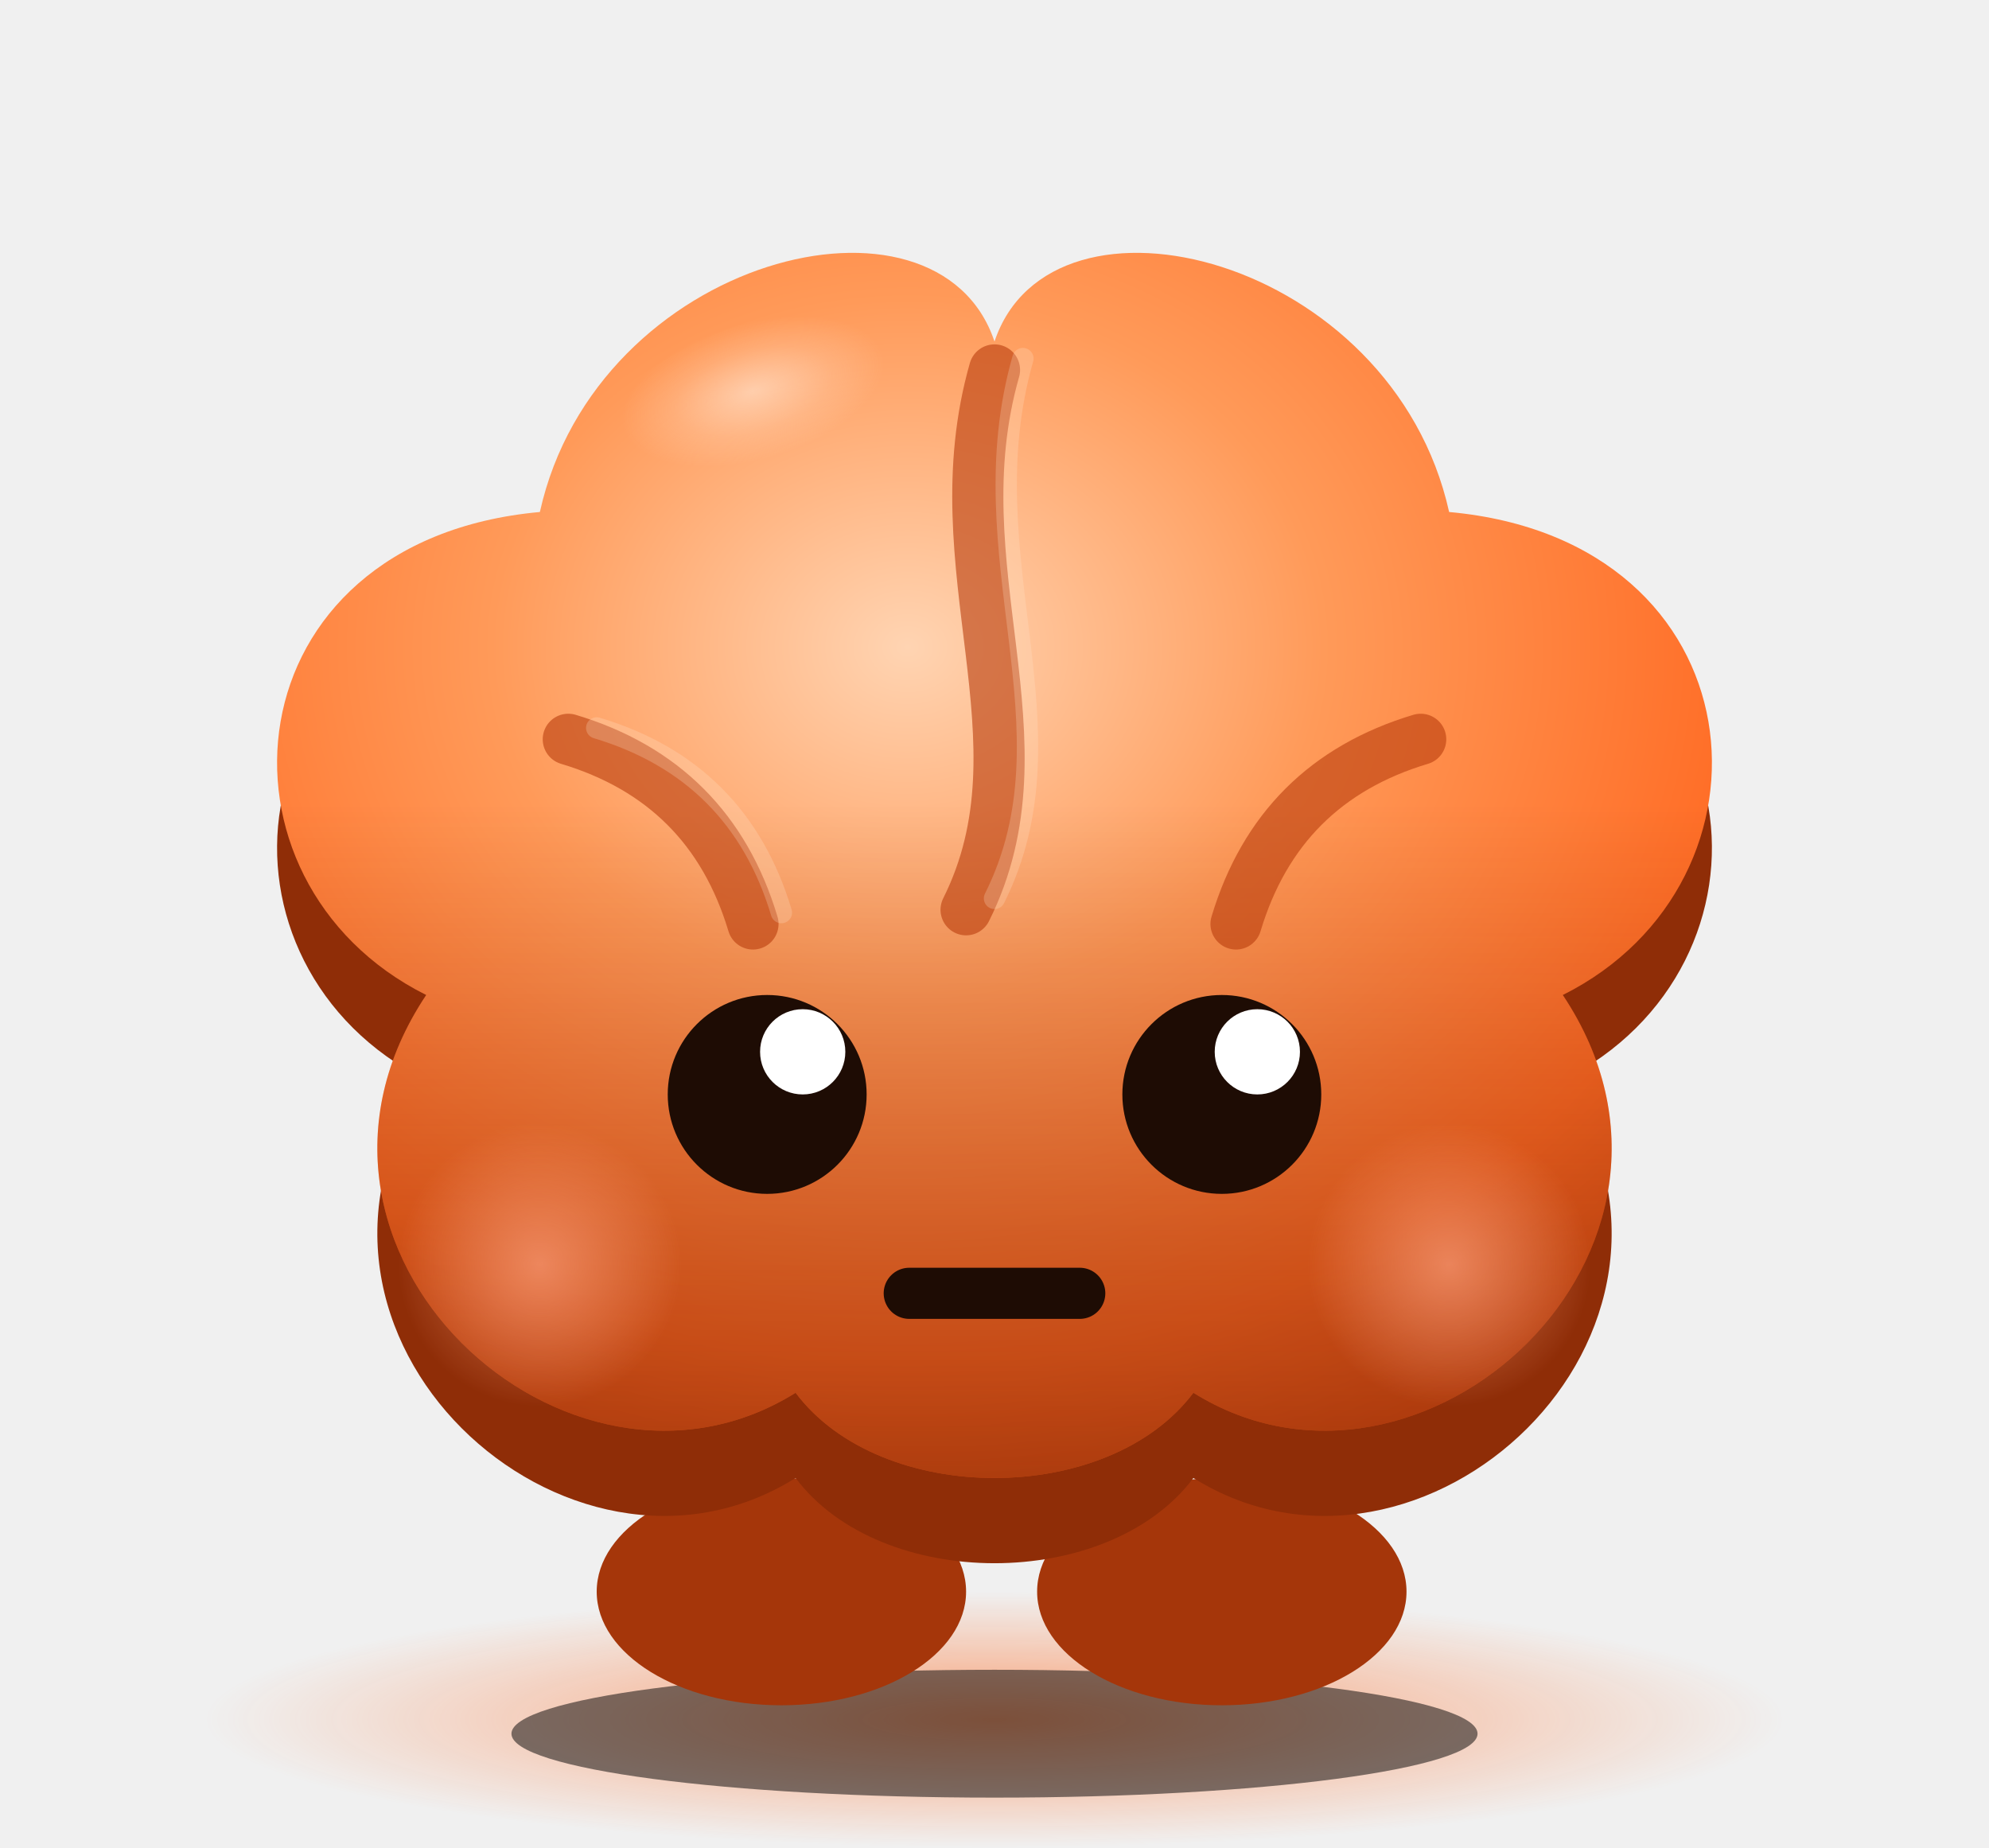
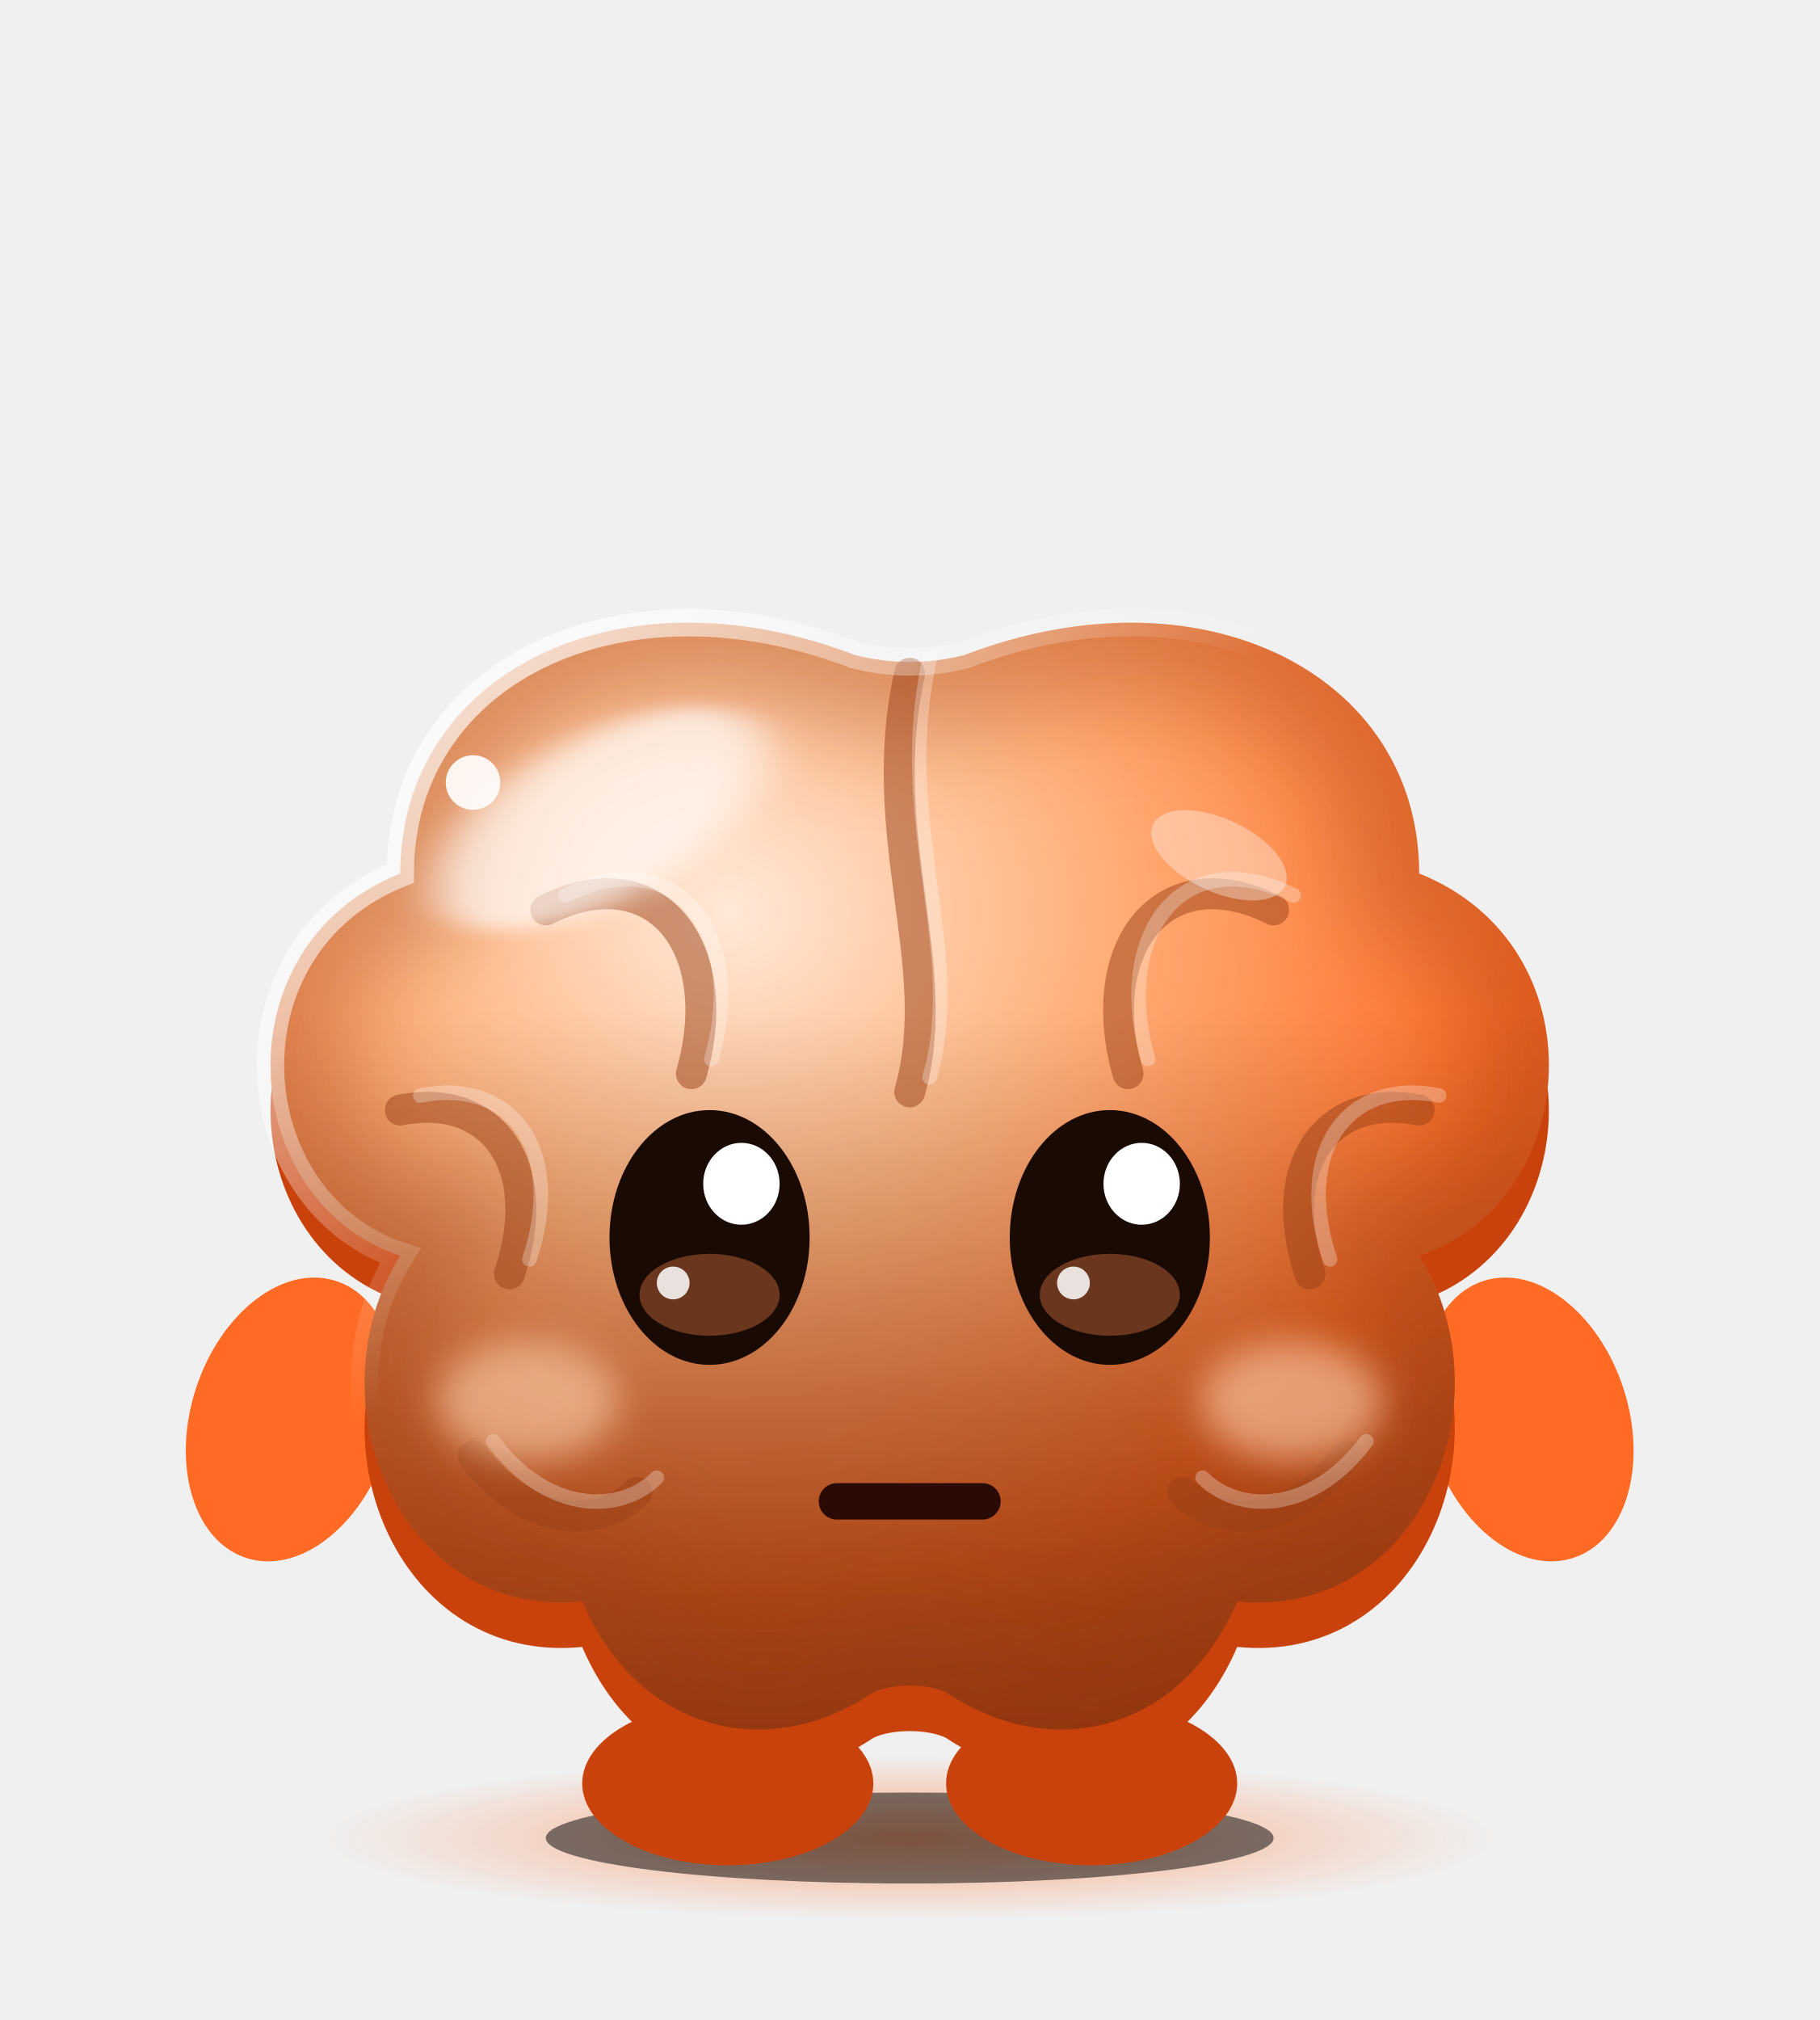
- <svg xmlns="http://www.w3.org/2000/svg" viewBox="0 0 140 130" width="240" height="223" aria-hidden="true">
+ <svg xmlns="http://www.w3.org/2000/svg" viewBox="0 -38 200 222" width="400" height="444" role="img" aria-label="Brainy, neutral">
  <defs>
-     <clipPath id="clneutral">
-       <path d="M30 70C14 62 16 38 38 36C42 18 66 12 70 24C74 12 98 18 102 36C124 38 126 62 110 70C122 88 100 108 84 98C78 106 62 106 56 98C40 108 18 88 30 70Z" />
-     </clipPath>
-     <radialGradient id="axneutral" cx=".44" cy=".32" r=".82">
-       <stop offset="0" stop-color="#FFD4B2" />
-       <stop offset=".35" stop-color="#FF9A59" />
-       <stop offset=".72" stop-color="#FF6B24" />
+     <radialGradient id="bmneutral" cx=".36" cy=".26" r=".95">
+       <stop offset="0" stop-color="#FFE9D8" />
+       <stop offset=".3" stop-color="#FFB07A" />
+       <stop offset=".65" stop-color="#FF6B24" />
      <stop offset="1" stop-color="#C9420C" />
    </radialGradient>
-     <linearGradient id="sxneutral" x1="0" y1=".45" x2="0" y2="1">
-       <stop offset="0" stop-color="#7A2204" stop-opacity="0" />
-       <stop offset="1" stop-color="#7A2204" stop-opacity=".52" />
+     <linearGradient id="smneutral" x1="0" y1=".35" x2="0" y2="1">
+       <stop offset="0" stop-color="#000" stop-opacity="0" />
+       <stop offset="1" stop-color="#3A0F00" stop-opacity=".5" />
    </linearGradient>
-     <radialGradient id="gxneutral">
-       <stop offset="0" stop-color="#FFF4EA" stop-opacity=".52" />
-       <stop offset=".6" stop-color="#FFF4EA" stop-opacity=".16" />
-       <stop offset="1" stop-color="#FFF4EA" stop-opacity="0" />
-     </radialGradient>
-     <radialGradient id="cxneutral">
-       <stop offset="0" stop-color="#FFA685" stop-opacity=".62" />
-       <stop offset="1" stop-color="#FFA685" stop-opacity="0" />
-     </radialGradient>
-     <radialGradient id="kxneutral">
-       <stop offset="0" stop-color="#FF6B24" stop-opacity=".6" />
+     <linearGradient id="rmneutral" x1="0" y1="0" x2="1" y2="1">
+       <stop offset="0" stop-color="#fff" stop-opacity=".95" />
+       <stop offset=".4" stop-color="#fff" stop-opacity="0" />
+     </linearGradient>
+     <radialGradient id="omneutral">
+       <stop offset="0" stop-color="#FF6B24" stop-opacity=".55" />
      <stop offset="1" stop-color="#FF6B24" stop-opacity="0" />
    </radialGradient>
+     <radialGradient id="amneutral">
+       <stop offset="0" stop-color="#FFD76A" stop-opacity=".5" />
+       <stop offset="1" stop-color="#FFD76A" stop-opacity="0" />
+     </radialGradient>
+     <clipPath id="cmneutral">
+       <path d="M44 100C26 94 24 66 44 58C44 36 68 24 94 34C98 35 102 35 106 34C132 24 156 36 156 58C176 66 174 94 156 100C166 116 156 140 136 138C130 152 116 156 104 148C102 147 98 147 96 148C84 156 70 152 64 138C44 140 34 116 44 100Z" />
+     </clipPath>
+     <filter id="fmneutral" x="-20%" y="-20%" width="140%" height="140%">
+       <feGaussianBlur stdDeviation="5" />
+     </filter>
+     <filter id="hmneutral" x="-30%" y="-30%" width="160%" height="160%">
+       <feGaussianBlur stdDeviation="2" />
+     </filter>
  </defs>
-   <ellipse cx="70" cy="121" rx="56" ry="9" fill="url(#kxneutral)" />
-   <ellipse cx="70" cy="122" rx="34" ry="4.5" fill="#000" opacity=".5" />
-   <g class="mb">
-     <ellipse cx="55" cy="112" rx="13" ry="8" fill="#A5360A" />
-     <ellipse cx="86" cy="112" rx="13" ry="8" fill="#A5360A" />
-     <path d="M30 70C14 62 16 38 38 36C42 18 66 12 70 24C74 12 98 18 102 36C124 38 126 62 110 70C122 88 100 108 84 98C78 106 62 106 56 98C40 108 18 88 30 70Z" fill="#8F2D07" transform="translate(0,6)" />
-     <path d="M30 70C14 62 16 38 38 36C42 18 66 12 70 24C74 12 98 18 102 36C124 38 126 62 110 70C122 88 100 108 84 98C78 106 62 106 56 98C40 108 18 88 30 70Z" fill="url(#axneutral)" />
-     <path d="M30 70C14 62 16 38 38 36C42 18 66 12 70 24C74 12 98 18 102 36C124 38 126 62 110 70C122 88 100 108 84 98C78 106 62 106 56 98C40 108 18 88 30 70Z" fill="url(#sxneutral)" />
-     <g clip-path="url(#clneutral)">
-       <ellipse cx="53" cy="27.5" rx="9.5" ry="4.8" transform="rotate(-16 53 27.5)" fill="url(#gxneutral)" />
-       <g stroke-linecap="round" fill="none">
-         <g stroke="#B93C0C" stroke-width="3.6" opacity=".6">
-           <path d="M70 26C66 40 74 52 68 64" />
-           <path d="M40 52q10 3 13 13" />
-           <path d="M100 52q-10 3-13 13" />
-         </g>
-         <g stroke="#FFE4CE" stroke-width="1.5" opacity=".24" transform="translate(2,-0.8)">
-           <path d="M70 26C66 40 74 52 68 64" />
-           <path d="M40 52q10 3 13 13" />
-         </g>
+   <ellipse cx="100" cy="164" rx="64" ry="9" fill="url(#omneutral)" />
+   <ellipse cx="100" cy="164" rx="40" ry="5" fill="#000" opacity=".5" />
+   <g>
+     <ellipse cx="80" cy="158" rx="16" ry="9" fill="#C9420C" />
+     <ellipse cx="120" cy="158" rx="16" ry="9" fill="#C9420C" />
+     <ellipse cx="32" cy="118" rx="11" ry="16" transform="rotate(18 32 118)" fill="#FF6B24" />
+     <ellipse cx="168" cy="118" rx="11" ry="16" transform="rotate(-18 168 118)" fill="#FF6B24" />
+     <path d="M44 100C26 94 24 66 44 58C44 36 68 24 94 34C98 35 102 35 106 34C132 24 156 36 156 58C176 66 174 94 156 100C166 116 156 140 136 138C130 152 116 156 104 148C102 147 98 147 96 148C84 156 70 152 64 138C44 140 34 116 44 100Z" fill="#C9420C" transform="translate(0,5)" />
+     <path d="M44 100C26 94 24 66 44 58C44 36 68 24 94 34C98 35 102 35 106 34C132 24 156 36 156 58C176 66 174 94 156 100C166 116 156 140 136 138C130 152 116 156 104 148C102 147 98 147 96 148C84 156 70 152 64 138C44 140 34 116 44 100Z" fill="url(#bmneutral)" />
+     <path d="M44 100C26 94 24 66 44 58C44 36 68 24 94 34C98 35 102 35 106 34C132 24 156 36 156 58C176 66 174 94 156 100C166 116 156 140 136 138C130 152 116 156 104 148C102 147 98 147 96 148C84 156 70 152 64 138C44 140 34 116 44 100Z" fill="url(#smneutral)" />
+     <g clip-path="url(#cmneutral)">
+       <path d="M44 100C26 94 24 66 44 58C44 36 68 24 94 34C98 35 102 35 106 34C132 24 156 36 156 58C176 66 174 94 156 100C166 116 156 140 136 138C130 152 116 156 104 148C102 147 98 147 96 148C84 156 70 152 64 138C44 140 34 116 44 100Z" fill="none" stroke="#994016" stroke-width="16" opacity=".35" filter="url(#fmneutral)" />
+     </g>
+     <g fill="none" stroke-linecap="round">
+       <g stroke="#994016" stroke-width="3.4" opacity=".5">
+         <path d="M100 36C96 54 104 68 100 82" />
+         <path d="M60 62C72 56 80 66 76 80" />
+         <path d="M44 84C54 82 60 90 56 102" />
+         <path d="M140 62C128 56 120 66 124 80" />
+         <path d="M156 84C146 82 140 90 144 102" />
+         <path d="M52 122C58 130 66 130 70 126" />
+         <path d="M148 122C142 130 134 130 130 126" />
+       </g>
+       <g stroke="#fff" stroke-width="1.6" opacity=".28" transform="translate(2.2,-1.6)">
+         <path d="M100 36C96 54 104 68 100 82" />
+         <path d="M60 62C72 56 80 66 76 80" />
+         <path d="M44 84C54 82 60 90 56 102" />
+         <path d="M140 62C128 56 120 66 124 80" />
+         <path d="M156 84C146 82 140 90 144 102" />
+         <path d="M52 122C58 130 66 130 70 126" />
+         <path d="M148 122C142 130 134 130 130 126" />
      </g>
    </g>
-     <circle cx="38" cy="89" r="10" fill="url(#cxneutral)" />
-     <circle cx="102" cy="89" r="10" fill="url(#cxneutral)" />
-     <g class="eye">
-       <circle cx="54" cy="77" r="7" fill="#1E0C04" />
-       <circle cx="56.5" cy="74" r="3" fill="#fff" />
-       <circle cx="86" cy="77" r="7" fill="#1E0C04" />
-       <circle cx="88.5" cy="74" r="3" fill="#fff" />
+     <path d="M44 100C26 94 24 66 44 58C44 36 68 24 94 34C98 35 102 35 106 34C132 24 156 36 156 58C176 66 174 94 156 100C166 116 156 140 136 138C130 152 116 156 104 148C102 147 98 147 96 148C84 156 70 152 64 138C44 140 34 116 44 100Z" fill="none" stroke="url(#rmneutral)" stroke-width="3" />
+     <ellipse cx="66" cy="52" rx="20" ry="9" transform="rotate(-28 66 52)" fill="#fff" opacity=".65" filter="url(#hmneutral)" />
+     <circle cx="52" cy="48" r="3" fill="#fff" opacity=".9" />
+     <ellipse cx="134" cy="56" rx="8" ry="4" transform="rotate(25 134 56)" fill="#fff" opacity=".35" />
+     <ellipse cx="58" cy="116" rx="10" ry="6.5" fill="#FFD0AF" opacity=".6" filter="url(#hmneutral)" />
+     <ellipse cx="142" cy="116" rx="10" ry="6.5" fill="#FFD0AF" opacity=".6" filter="url(#hmneutral)" />
+     <g>
+       <ellipse cx="78" cy="98" rx="11" ry="14" fill="#1A0A04" />
+       <ellipse cx="78" cy="104.3" rx="7.7" ry="4.5" fill="#FF8A4C" opacity=".35" />
+       <ellipse cx="81.5" cy="92.1" rx="4.2" ry="4.5" fill="#fff" />
+       <circle cx="74.0" cy="103.0" r="1.8" fill="#fff" opacity=".85" />
+       <ellipse cx="122" cy="98" rx="11" ry="14" fill="#1A0A04" />
+       <ellipse cx="122" cy="104.3" rx="7.7" ry="4.5" fill="#FF8A4C" opacity=".35" />
+       <ellipse cx="125.5" cy="92.1" rx="4.2" ry="4.5" fill="#fff" />
+       <circle cx="118.0" cy="103.0" r="1.8" fill="#fff" opacity=".85" />
    </g>
-     <path d="M64 91h12" stroke="#1E0C04" stroke-width="3.6" stroke-linecap="round" />
+     <path d="M92 127H108" stroke="#2A0A04" stroke-width="4" stroke-linecap="round" />
  </g>
</svg>
